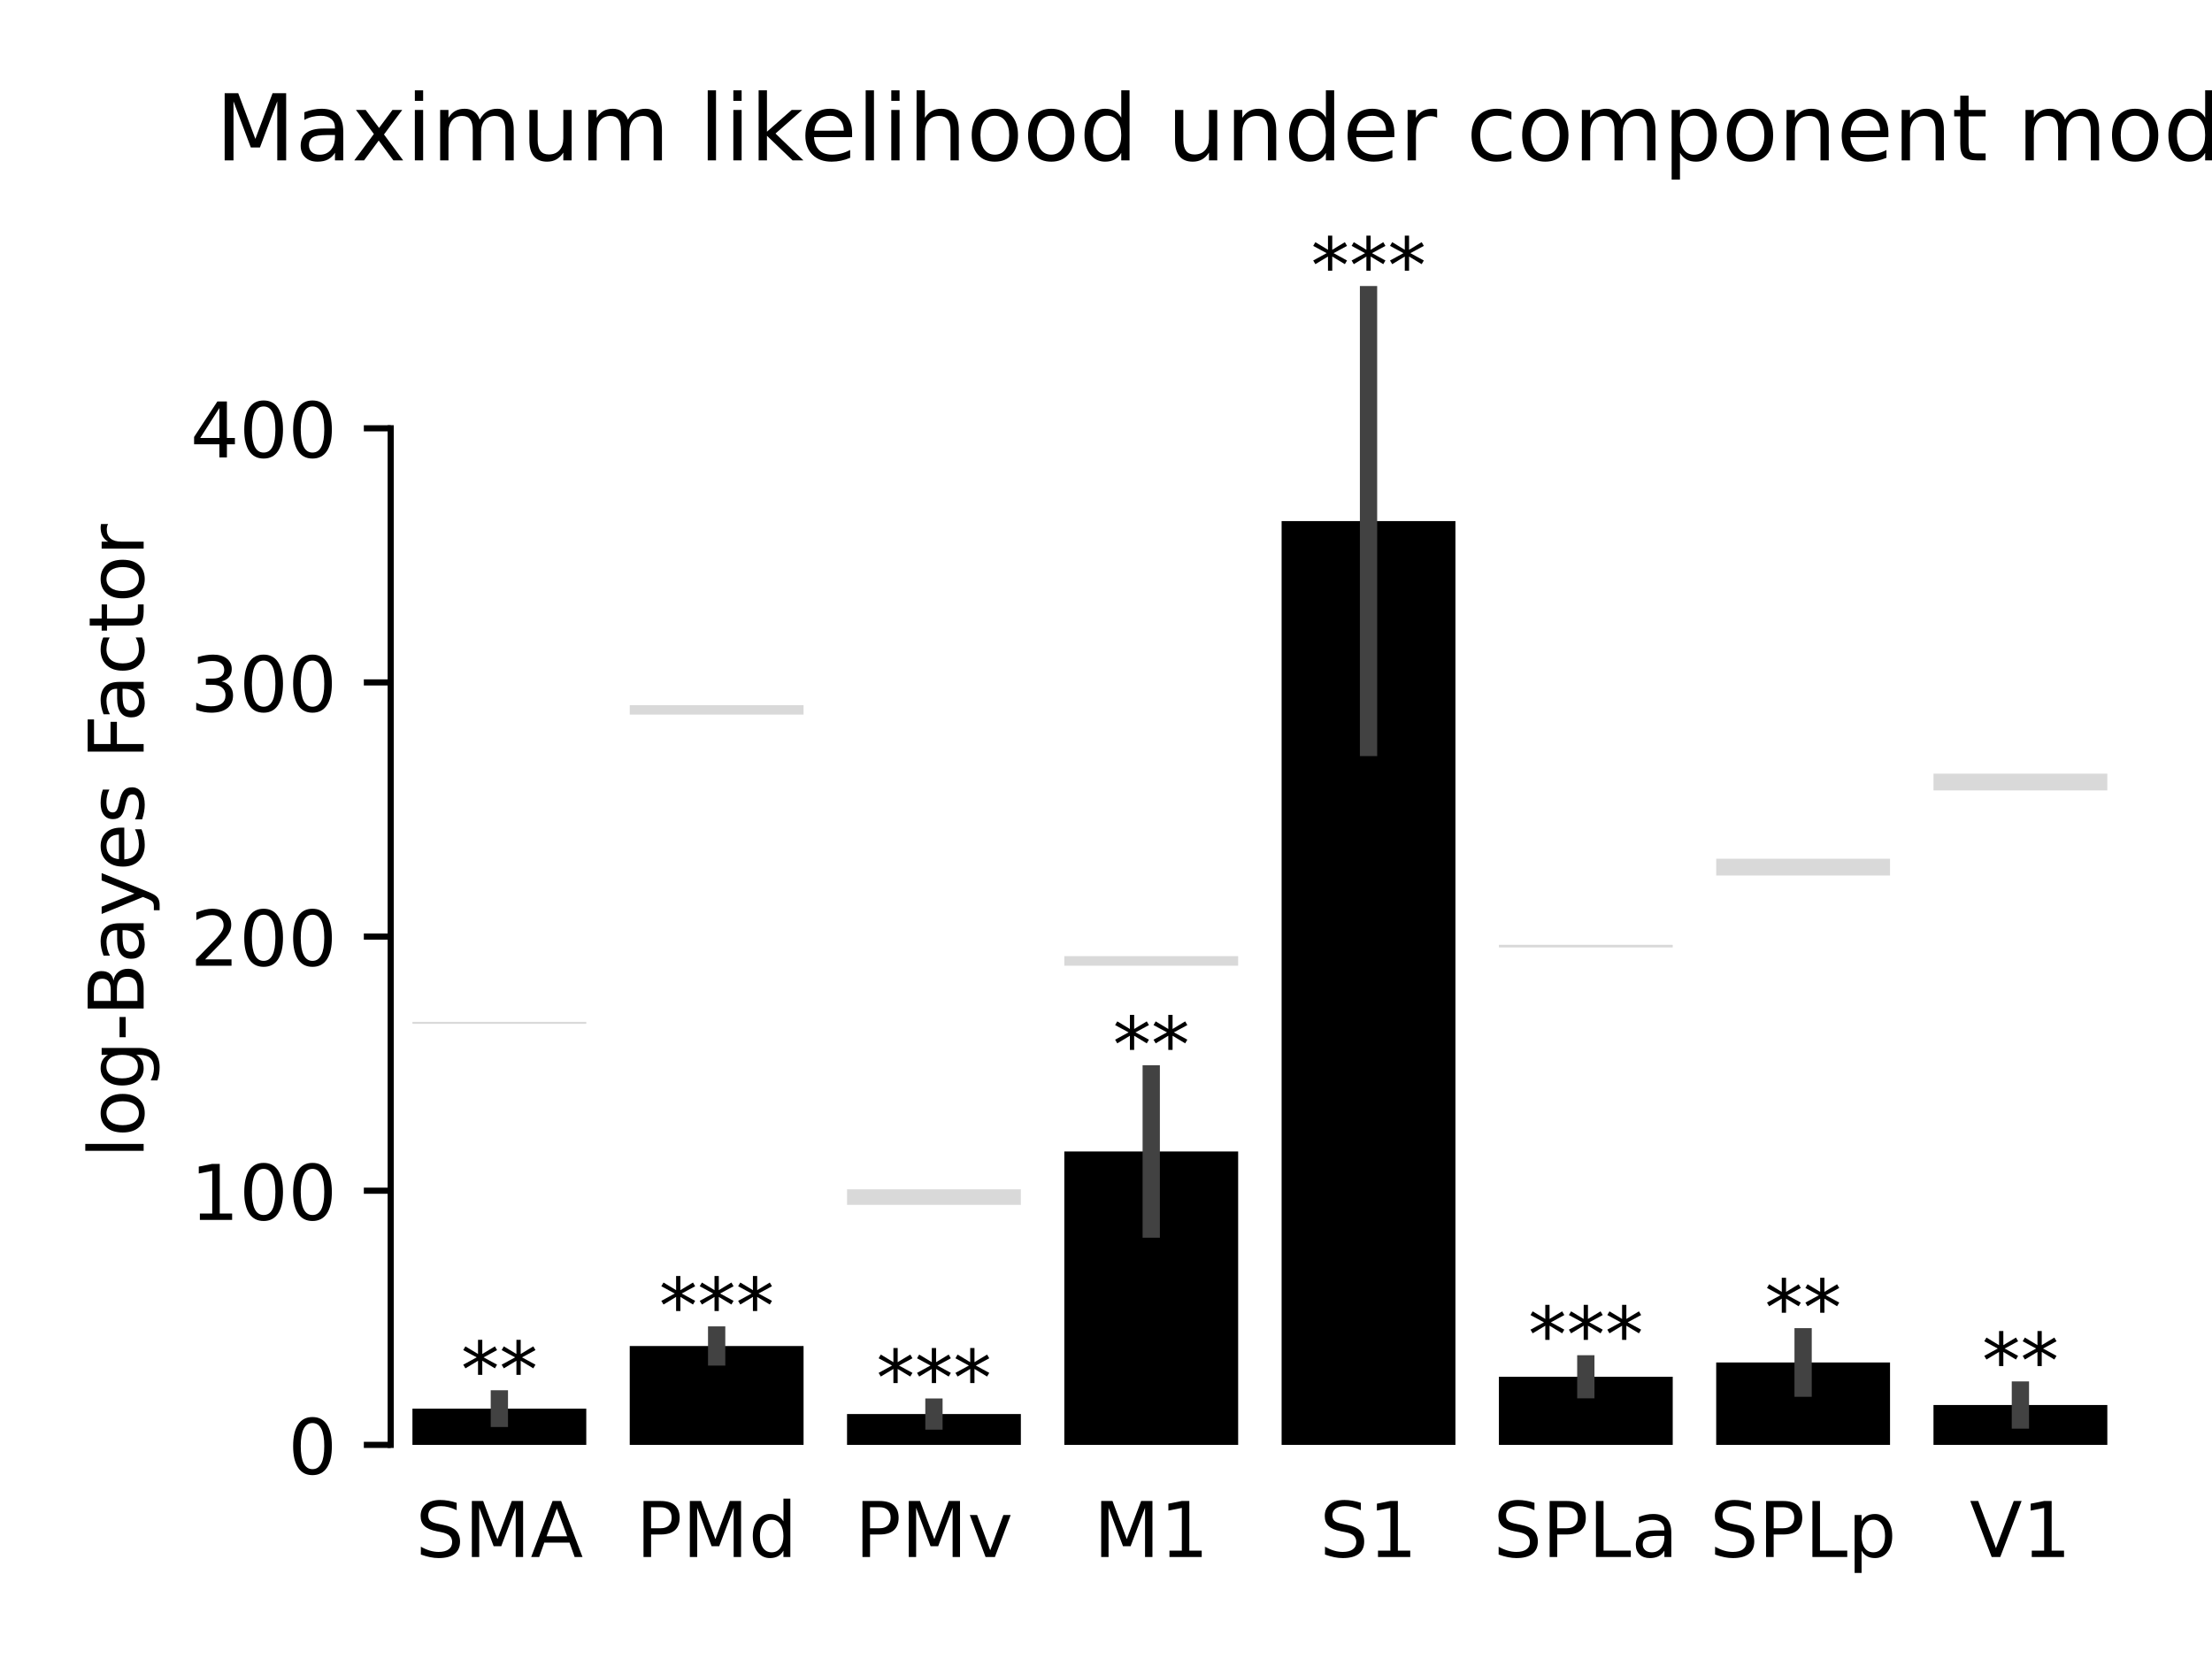
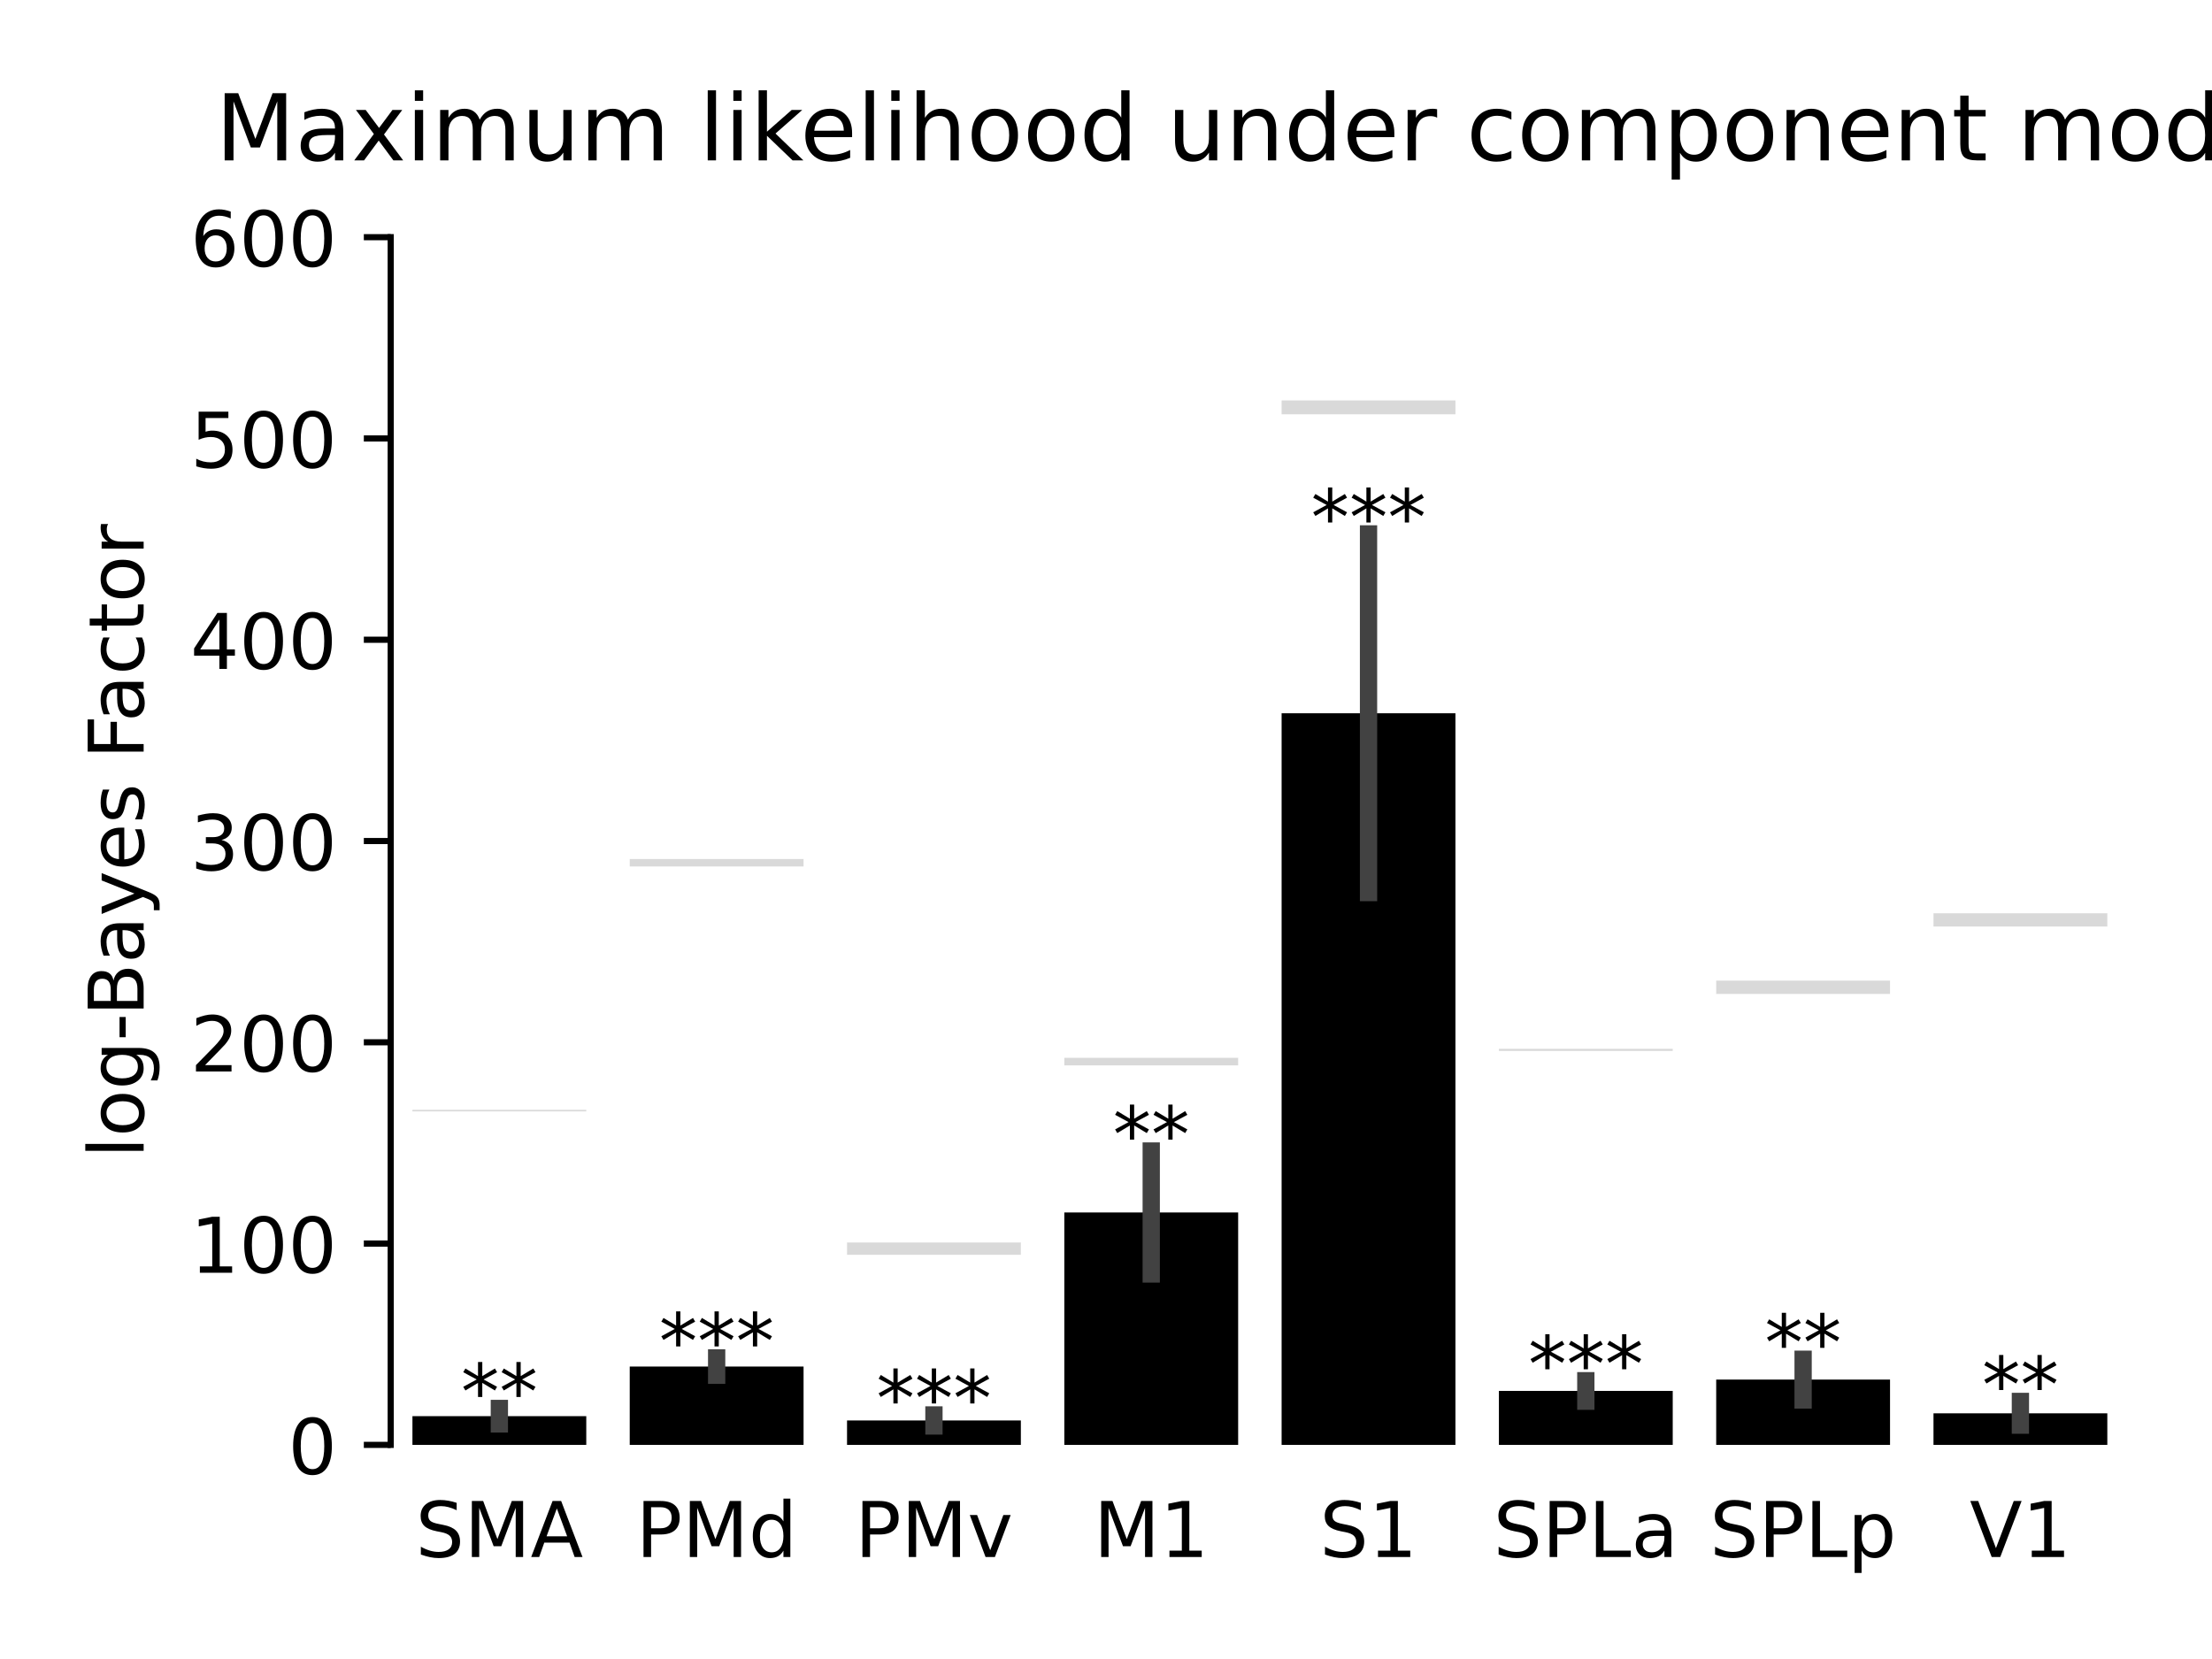
<svg xmlns="http://www.w3.org/2000/svg" xmlns:xlink="http://www.w3.org/1999/xlink" width="288pt" height="216pt" viewBox="0 0 288 216" version="1.1">
  <defs>
    <style type="text/css">*{stroke-linejoin: round; stroke-linecap: butt}</style>
  </defs>
  <g id="figure_1">
    <g id="patch_1">
      <path d="M 0 216  L 288 216  L 288 0  L 0 0  z " style="fill: #ffffff" />
    </g>
    <g id="axes_1">
      <g id="patch_2">
        <path d="M 50.87 188.12  L 277.2 188.12  L 277.2 30.88  L 50.87 30.88  z " style="fill: #ffffff" />
      </g>
      <g id="patch_3">
-         <path d="M 53.699 188.12  L 76.332 188.12  L 76.332 183.403  L 53.699 183.403  z " clip-path="url(#p4efe9b41c0)" />
+         <path d="M 53.699 188.12  L 76.332 188.12  L 76.332 184.384  L 53.699 184.384  z " clip-path="url(#p58828eabf9)" />
      </g>
      <g id="patch_4">
-         <path d="M 81.99 188.12  L 104.623 188.12  L 104.623 175.248  L 81.99 175.248  z " clip-path="url(#p4efe9b41c0)" />
+         <path d="M 81.99 188.12  L 104.623 188.12  L 104.623 177.925  L 81.99 177.925  z " clip-path="url(#p58828eabf9)" />
      </g>
      <g id="patch_5">
-         <path d="M 110.282 188.12  L 132.915 188.12  L 132.915 184.105  L 110.282 184.105  z " clip-path="url(#p4efe9b41c0)" />
+         <path d="M 110.282 188.12  L 132.915 188.12  L 132.915 184.94  L 110.282 184.94  z " clip-path="url(#p58828eabf9)" />
      </g>
      <g id="patch_6">
-         <path d="M 138.573 188.12  L 161.206 188.12  L 161.206 149.921  L 138.573 149.921  z " clip-path="url(#p4efe9b41c0)" />
+         <path d="M 138.573 188.12  L 161.206 188.12  L 161.206 157.866  L 138.573 157.866  z " clip-path="url(#p58828eabf9)" />
      </g>
      <g id="patch_7">
-         <path d="M 166.864 188.12  L 189.497 188.12  L 189.497 67.844  L 166.864 67.844  z " clip-path="url(#p4efe9b41c0)" />
+         <path d="M 166.864 188.12  L 189.497 188.12  L 189.497 92.863  L 166.864 92.863  z " clip-path="url(#p58828eabf9)" />
      </g>
      <g id="patch_8">
-         <path d="M 195.155 188.12  L 217.788 188.12  L 217.788 179.254  L 195.155 179.254  z " clip-path="url(#p4efe9b41c0)" />
+         <path d="M 195.155 188.12  L 217.788 188.12  L 217.788 181.098  L 195.155 181.098  z " clip-path="url(#p58828eabf9)" />
      </g>
      <g id="patch_9">
-         <path d="M 223.447 188.12  L 246.08 188.12  L 246.08 177.392  L 223.447 177.392  z " clip-path="url(#p4efe9b41c0)" />
+         <path d="M 223.447 188.12  L 246.08 188.12  L 246.08 179.623  L 223.447 179.623  z " clip-path="url(#p58828eabf9)" />
      </g>
      <g id="patch_10">
-         <path d="M 251.738 188.12  L 274.371 188.12  L 274.371 182.933  L 251.738 182.933  z " clip-path="url(#p4efe9b41c0)" />
+         <path d="M 251.738 188.12  L 274.371 188.12  L 274.371 184.012  L 251.738 184.012  z " clip-path="url(#p58828eabf9)" />
      </g>
      <g id="matplotlib.axis_1">
        <g id="xtick_1">
          <g id="text_1">
            <g transform="translate(54.10703 202.7184) scale(0.1 -0.1)">
              <defs>
                <path id="DejaVuSans-53" d="M 3425 4513  L 3425 3897  Q 3066 4069 2747 4153  Q 2428 4238 2131 4238  Q 1616 4238 1336 4038  Q 1056 3838 1056 3469  Q 1056 3159 1242 3001  Q 1428 2844 1947 2747  L 2328 2669  Q 3034 2534 3370 2195  Q 3706 1856 3706 1288  Q 3706 609 3251 259  Q 2797 -91 1919 -91  Q 1588 -91 1214 -16  Q 841 59 441 206  L 441 856  Q 825 641 1194 531  Q 1563 422 1919 422  Q 2459 422 2753 634  Q 3047 847 3047 1241  Q 3047 1584 2836 1778  Q 2625 1972 2144 2069  L 1759 2144  Q 1053 2284 737 2584  Q 422 2884 422 3419  Q 422 4038 858 4394  Q 1294 4750 2059 4750  Q 2388 4750 2728 4690  Q 3069 4631 3425 4513  z " transform="scale(0.015625)" />
                <path id="DejaVuSans-4d" d="M 628 4666  L 1569 4666  L 2759 1491  L 3956 4666  L 4897 4666  L 4897 0  L 4281 0  L 4281 4097  L 3078 897  L 2444 897  L 1241 4097  L 1241 0  L 628 0  L 628 4666  z " transform="scale(0.015625)" />
                <path id="DejaVuSans-41" d="M 2188 4044  L 1331 1722  L 3047 1722  L 2188 4044  z M 1831 4666  L 2547 4666  L 4325 0  L 3669 0  L 3244 1197  L 1141 1197  L 716 0  L 50 0  L 1831 4666  z " transform="scale(0.015625)" />
              </defs>
              <use xlink:href="#DejaVuSans-53" />
              <use xlink:href="#DejaVuSans-4d" transform="translate(63.47656 0)" />
              <use xlink:href="#DejaVuSans-41" transform="translate(149.7559 0)" />
            </g>
          </g>
        </g>
        <g id="xtick_2">
          <g id="text_2">
            <g transform="translate(82.80375 202.7184) scale(0.1 -0.1)">
              <defs>
                <path id="DejaVuSans-50" d="M 1259 4147  L 1259 2394  L 2053 2394  Q 2494 2394 2734 2622  Q 2975 2850 2975 3272  Q 2975 3691 2734 3919  Q 2494 4147 2053 4147  L 1259 4147  z M 628 4666  L 2053 4666  Q 2838 4666 3239 4311  Q 3641 3956 3641 3272  Q 3641 2581 3239 2228  Q 2838 1875 2053 1875  L 1259 1875  L 1259 0  L 628 0  L 628 4666  z " transform="scale(0.015625)" />
                <path id="DejaVuSans-64" d="M 2906 2969  L 2906 4863  L 3481 4863  L 3481 0  L 2906 0  L 2906 525  Q 2725 213 2448 61  Q 2172 -91 1784 -91  Q 1150 -91 751 415  Q 353 922 353 1747  Q 353 2572 751 3078  Q 1150 3584 1784 3584  Q 2172 3584 2448 3432  Q 2725 3281 2906 2969  z M 947 1747  Q 947 1113 1208 752  Q 1469 391 1925 391  Q 2381 391 2643 752  Q 2906 1113 2906 1747  Q 2906 2381 2643 2742  Q 2381 3103 1925 3103  Q 1469 3103 1208 2742  Q 947 2381 947 1747  z " transform="scale(0.015625)" />
              </defs>
              <use xlink:href="#DejaVuSans-50" />
              <use xlink:href="#DejaVuSans-4d" transform="translate(60.30273 0)" />
              <use xlink:href="#DejaVuSans-64" transform="translate(146.582 0)" />
            </g>
          </g>
        </g>
        <g id="xtick_3">
          <g id="text_3">
            <g transform="translate(111.3098 202.7184) scale(0.1 -0.1)">
              <defs>
                <path id="DejaVuSans-76" d="M 191 3500  L 800 3500  L 1894 563  L 2988 3500  L 3597 3500  L 2284 0  L 1503 0  L 191 3500  z " transform="scale(0.015625)" />
              </defs>
              <use xlink:href="#DejaVuSans-50" />
              <use xlink:href="#DejaVuSans-4d" transform="translate(60.30273 0)" />
              <use xlink:href="#DejaVuSans-76" transform="translate(146.582 0)" />
            </g>
          </g>
        </g>
        <g id="xtick_4">
          <g id="text_4">
            <g transform="translate(142.3941 202.7184) scale(0.1 -0.1)">
              <defs>
                <path id="DejaVuSans-31" d="M 794 531  L 1825 531  L 1825 4091  L 703 3866  L 703 4441  L 1819 4666  L 2450 4666  L 2450 531  L 3481 531  L 3481 0  L 794 0  L 794 531  z " transform="scale(0.015625)" />
              </defs>
              <use xlink:href="#DejaVuSans-4d" />
              <use xlink:href="#DejaVuSans-31" transform="translate(86.2793 0)" />
            </g>
          </g>
        </g>
        <g id="xtick_5">
          <g id="text_5">
            <g transform="translate(171.8252 202.7184) scale(0.1 -0.1)">
              <use xlink:href="#DejaVuSans-53" />
              <use xlink:href="#DejaVuSans-31" transform="translate(63.47656 0)" />
            </g>
          </g>
        </g>
        <g id="xtick_6">
          <g id="text_6">
            <g transform="translate(194.4328 202.7184) scale(0.1 -0.1)">
              <defs>
                <path id="DejaVuSans-4c" d="M 628 4666  L 1259 4666  L 1259 531  L 3531 531  L 3531 0  L 628 0  L 628 4666  z " transform="scale(0.015625)" />
                <path id="DejaVuSans-61" d="M 2194 1759  Q 1497 1759 1228 1600  Q 959 1441 959 1056  Q 959 750 1161 570  Q 1363 391 1709 391  Q 2188 391 2477 730  Q 2766 1069 2766 1631  L 2766 1759  L 2194 1759  z M 3341 1997  L 3341 0  L 2766 0  L 2766 531  Q 2569 213 2275 61  Q 1981 -91 1556 -91  Q 1019 -91 701 211  Q 384 513 384 1019  Q 384 1609 779 1909  Q 1175 2209 1959 2209  L 2766 2209  L 2766 2266  Q 2766 2663 2505 2880  Q 2244 3097 1772 3097  Q 1472 3097 1187 3025  Q 903 2953 641 2809  L 641 3341  Q 956 3463 1253 3523  Q 1550 3584 1831 3584  Q 2591 3584 2966 3190  Q 3341 2797 3341 1997  z " transform="scale(0.015625)" />
              </defs>
              <use xlink:href="#DejaVuSans-53" />
              <use xlink:href="#DejaVuSans-50" transform="translate(63.47656 0)" />
              <use xlink:href="#DejaVuSans-4c" transform="translate(123.7793 0)" />
              <use xlink:href="#DejaVuSans-61" transform="translate(179.4922 0)" />
            </g>
          </g>
        </g>
        <g id="xtick_7">
          <g id="text_7">
            <g transform="translate(222.6139 202.7184) scale(0.1 -0.1)">
              <defs>
                <path id="DejaVuSans-70" d="M 1159 525  L 1159 -1331  L 581 -1331  L 581 3500  L 1159 3500  L 1159 2969  Q 1341 3281 1617 3432  Q 1894 3584 2278 3584  Q 2916 3584 3314 3078  Q 3713 2572 3713 1747  Q 3713 922 3314 415  Q 2916 -91 2278 -91  Q 1894 -91 1617 61  Q 1341 213 1159 525  z M 3116 1747  Q 3116 2381 2855 2742  Q 2594 3103 2138 3103  Q 1681 3103 1420 2742  Q 1159 2381 1159 1747  Q 1159 1113 1420 752  Q 1681 391 2138 391  Q 2594 391 2855 752  Q 3116 1113 3116 1747  z " transform="scale(0.015625)" />
              </defs>
              <use xlink:href="#DejaVuSans-53" />
              <use xlink:href="#DejaVuSans-50" transform="translate(63.47656 0)" />
              <use xlink:href="#DejaVuSans-4c" transform="translate(123.7793 0)" />
              <use xlink:href="#DejaVuSans-70" transform="translate(179.4922 0)" />
            </g>
          </g>
        </g>
        <g id="xtick_8">
          <g id="text_8">
            <g transform="translate(256.4528 202.7184) scale(0.1 -0.1)">
              <defs>
                <path id="DejaVuSans-56" d="M 1831 0  L 50 4666  L 709 4666  L 2188 738  L 3669 4666  L 4325 4666  L 2547 0  L 1831 0  z " transform="scale(0.015625)" />
              </defs>
              <use xlink:href="#DejaVuSans-56" />
              <use xlink:href="#DejaVuSans-31" transform="translate(68.4082 0)" />
            </g>
          </g>
        </g>
      </g>
      <g id="matplotlib.axis_2">
        <g id="ytick_1">
          <g id="line2d_1">
            <defs>
-               <path id="m8f9a74ee54" d="M 0 0  L -3.5 0  " style="stroke: #000000; stroke-width: 0.8" />
+               <path id="m2078f92b7c" d="M 0 0  L -3.5 0  " style="stroke: #000000; stroke-width: 0.8" />
            </defs>
            <g>
-               <use xlink:href="#m8f9a74ee54" x="50.87" y="188.12" style="stroke: #000000; stroke-width: 0.8" />
+               <use xlink:href="#m2078f92b7c" x="50.87" y="188.12" style="stroke: #000000; stroke-width: 0.8" />
            </g>
          </g>
          <g id="text_9">
            <g transform="translate(37.5075 191.9192) scale(0.1 -0.1)">
              <defs>
                <path id="DejaVuSans-30" d="M 2034 4250  Q 1547 4250 1301 3770  Q 1056 3291 1056 2328  Q 1056 1369 1301 889  Q 1547 409 2034 409  Q 2525 409 2770 889  Q 3016 1369 3016 2328  Q 3016 3291 2770 3770  Q 2525 4250 2034 4250  z M 2034 4750  Q 2819 4750 3233 4129  Q 3647 3509 3647 2328  Q 3647 1150 3233 529  Q 2819 -91 2034 -91  Q 1250 -91 836 529  Q 422 1150 422 2328  Q 422 3509 836 4129  Q 1250 4750 2034 4750  z " transform="scale(0.015625)" />
              </defs>
              <use xlink:href="#DejaVuSans-30" />
            </g>
          </g>
        </g>
        <g id="ytick_2">
          <g id="line2d_2">
            <g>
-               <use xlink:href="#m8f9a74ee54" x="50.87" y="155.03" style="stroke: #000000; stroke-width: 0.8" />
+               <use xlink:href="#m2078f92b7c" x="50.87" y="161.913" style="stroke: #000000; stroke-width: 0.8" />
            </g>
          </g>
          <g id="text_10">
-             <g transform="translate(24.7825 158.8296) scale(0.1 -0.1)">
+             <g transform="translate(24.7825 165.7126) scale(0.1 -0.1)">
              <use xlink:href="#DejaVuSans-31" />
              <use xlink:href="#DejaVuSans-30" transform="translate(63.62305 0)" />
              <use xlink:href="#DejaVuSans-30" transform="translate(127.2461 0)" />
            </g>
          </g>
        </g>
        <g id="ytick_3">
          <g id="line2d_3">
            <g>
-               <use xlink:href="#m8f9a74ee54" x="50.87" y="121.941" style="stroke: #000000; stroke-width: 0.8" />
+               <use xlink:href="#m2078f92b7c" x="50.87" y="135.707" style="stroke: #000000; stroke-width: 0.8" />
            </g>
          </g>
          <g id="text_11">
-             <g transform="translate(24.7825 125.7401) scale(0.1 -0.1)">
+             <g transform="translate(24.7825 139.5059) scale(0.1 -0.1)">
              <defs>
                <path id="DejaVuSans-32" d="M 1228 531  L 3431 531  L 3431 0  L 469 0  L 469 531  Q 828 903 1448 1529  Q 2069 2156 2228 2338  Q 2531 2678 2651 2914  Q 2772 3150 2772 3378  Q 2772 3750 2511 3984  Q 2250 4219 1831 4219  Q 1534 4219 1204 4116  Q 875 4013 500 3803  L 500 4441  Q 881 4594 1212 4672  Q 1544 4750 1819 4750  Q 2544 4750 2975 4387  Q 3406 4025 3406 3419  Q 3406 3131 3298 2873  Q 3191 2616 2906 2266  Q 2828 2175 2409 1742  Q 1991 1309 1228 531  z " transform="scale(0.015625)" />
              </defs>
              <use xlink:href="#DejaVuSans-32" />
              <use xlink:href="#DejaVuSans-30" transform="translate(63.62305 0)" />
              <use xlink:href="#DejaVuSans-30" transform="translate(127.2461 0)" />
            </g>
          </g>
        </g>
        <g id="ytick_4">
          <g id="line2d_4">
            <g>
-               <use xlink:href="#m8f9a74ee54" x="50.87" y="88.851" style="stroke: #000000; stroke-width: 0.8" />
+               <use xlink:href="#m2078f92b7c" x="50.87" y="109.5" style="stroke: #000000; stroke-width: 0.8" />
            </g>
          </g>
          <g id="text_12">
-             <g transform="translate(24.7825 92.6505) scale(0.1 -0.1)">
+             <g transform="translate(24.7825 113.2992) scale(0.1 -0.1)">
              <defs>
                <path id="DejaVuSans-33" d="M 2597 2516  Q 3050 2419 3304 2112  Q 3559 1806 3559 1356  Q 3559 666 3084 287  Q 2609 -91 1734 -91  Q 1441 -91 1130 -33  Q 819 25 488 141  L 488 750  Q 750 597 1062 519  Q 1375 441 1716 441  Q 2309 441 2620 675  Q 2931 909 2931 1356  Q 2931 1769 2642 2001  Q 2353 2234 1838 2234  L 1294 2234  L 1294 2753  L 1863 2753  Q 2328 2753 2575 2939  Q 2822 3125 2822 3475  Q 2822 3834 2567 4026  Q 2313 4219 1838 4219  Q 1578 4219 1281 4162  Q 984 4106 628 3988  L 628 4550  Q 988 4650 1302 4700  Q 1616 4750 1894 4750  Q 2613 4750 3031 4423  Q 3450 4097 3450 3541  Q 3450 3153 3228 2886  Q 3006 2619 2597 2516  z " transform="scale(0.015625)" />
              </defs>
              <use xlink:href="#DejaVuSans-33" />
              <use xlink:href="#DejaVuSans-30" transform="translate(63.62305 0)" />
              <use xlink:href="#DejaVuSans-30" transform="translate(127.2461 0)" />
            </g>
          </g>
        </g>
        <g id="ytick_5">
          <g id="line2d_5">
            <g>
-               <use xlink:href="#m8f9a74ee54" x="50.87" y="55.762" style="stroke: #000000; stroke-width: 0.8" />
+               <use xlink:href="#m2078f92b7c" x="50.87" y="83.293" style="stroke: #000000; stroke-width: 0.8" />
            </g>
          </g>
          <g id="text_13">
-             <g transform="translate(24.7825 59.56093) scale(0.1 -0.1)">
+             <g transform="translate(24.7825 87.09255) scale(0.1 -0.1)">
              <defs>
                <path id="DejaVuSans-34" d="M 2419 4116  L 825 1625  L 2419 1625  L 2419 4116  z M 2253 4666  L 3047 4666  L 3047 1625  L 3713 1625  L 3713 1100  L 3047 1100  L 3047 0  L 2419 0  L 2419 1100  L 313 1100  L 313 1709  L 2253 4666  z " transform="scale(0.015625)" />
              </defs>
              <use xlink:href="#DejaVuSans-34" />
              <use xlink:href="#DejaVuSans-30" transform="translate(63.62305 0)" />
              <use xlink:href="#DejaVuSans-30" transform="translate(127.2461 0)" />
            </g>
          </g>
        </g>
-         <g id="text_14">
+         <g id="ytick_6">
+           <g id="line2d_6">
+             <g>
+               <use xlink:href="#m2078f92b7c" x="50.87" y="57.087" style="stroke: #000000; stroke-width: 0.8" />
+             </g>
+           </g>
+           <g id="text_14">
+             <g transform="translate(24.7825 60.88589) scale(0.1 -0.1)">
+               <defs>
+                 <path id="DejaVuSans-35" d="M 691 4666  L 3169 4666  L 3169 4134  L 1269 4134  L 1269 2991  Q 1406 3038 1543 3061  Q 1681 3084 1819 3084  Q 2600 3084 3056 2656  Q 3513 2228 3513 1497  Q 3513 744 3044 326  Q 2575 -91 1722 -91  Q 1428 -91 1123 -41  Q 819 9 494 109  L 494 744  Q 775 591 1075 516  Q 1375 441 1709 441  Q 2250 441 2565 725  Q 2881 1009 2881 1497  Q 2881 1984 2565 2268  Q 2250 2553 1709 2553  Q 1456 2553 1204 2497  Q 953 2441 691 2322  L 691 4666  z " transform="scale(0.015625)" />
+               </defs>
+               <use xlink:href="#DejaVuSans-35" />
+               <use xlink:href="#DejaVuSans-30" transform="translate(63.62305 0)" />
+               <use xlink:href="#DejaVuSans-30" transform="translate(127.2461 0)" />
+             </g>
+           </g>
+         </g>
+         <g id="ytick_7">
+           <g id="line2d_7">
+             <g>
+               <use xlink:href="#m2078f92b7c" x="50.87" y="30.88" style="stroke: #000000; stroke-width: 0.8" />
+             </g>
+           </g>
+           <g id="text_15">
+             <g transform="translate(24.7825 34.67922) scale(0.1 -0.1)">
+               <defs>
+                 <path id="DejaVuSans-36" d="M 2113 2584  Q 1688 2584 1439 2293  Q 1191 2003 1191 1497  Q 1191 994 1439 701  Q 1688 409 2113 409  Q 2538 409 2786 701  Q 3034 994 3034 1497  Q 3034 2003 2786 2293  Q 2538 2584 2113 2584  z M 3366 4563  L 3366 3988  Q 3128 4100 2886 4159  Q 2644 4219 2406 4219  Q 1781 4219 1451 3797  Q 1122 3375 1075 2522  Q 1259 2794 1537 2939  Q 1816 3084 2150 3084  Q 2853 3084 3261 2657  Q 3669 2231 3669 1497  Q 3669 778 3244 343  Q 2819 -91 2113 -91  Q 1303 -91 875 529  Q 447 1150 447 2328  Q 447 3434 972 4092  Q 1497 4750 2381 4750  Q 2619 4750 2861 4703  Q 3103 4656 3366 4563  z " transform="scale(0.015625)" />
+               </defs>
+               <use xlink:href="#DejaVuSans-36" />
+               <use xlink:href="#DejaVuSans-30" transform="translate(63.62305 0)" />
+               <use xlink:href="#DejaVuSans-30" transform="translate(127.2461 0)" />
+             </g>
+           </g>
+         </g>
+         <g id="text_16">
          <g transform="translate(18.70281 150.7773) rotate(-90) scale(0.1 -0.1)">
            <defs>
              <path id="DejaVuSans-6c" d="M 603 4863  L 1178 4863  L 1178 0  L 603 0  L 603 4863  z " transform="scale(0.015625)" />
              <path id="DejaVuSans-6f" d="M 1959 3097  Q 1497 3097 1228 2736  Q 959 2375 959 1747  Q 959 1119 1226 758  Q 1494 397 1959 397  Q 2419 397 2687 759  Q 2956 1122 2956 1747  Q 2956 2369 2687 2733  Q 2419 3097 1959 3097  z M 1959 3584  Q 2709 3584 3137 3096  Q 3566 2609 3566 1747  Q 3566 888 3137 398  Q 2709 -91 1959 -91  Q 1206 -91 779 398  Q 353 888 353 1747  Q 353 2609 779 3096  Q 1206 3584 1959 3584  z " transform="scale(0.015625)" />
              <path id="DejaVuSans-67" d="M 2906 1791  Q 2906 2416 2648 2759  Q 2391 3103 1925 3103  Q 1463 3103 1205 2759  Q 947 2416 947 1791  Q 947 1169 1205 825  Q 1463 481 1925 481  Q 2391 481 2648 825  Q 2906 1169 2906 1791  z M 3481 434  Q 3481 -459 3084 -895  Q 2688 -1331 1869 -1331  Q 1566 -1331 1297 -1286  Q 1028 -1241 775 -1147  L 775 -588  Q 1028 -725 1275 -790  Q 1522 -856 1778 -856  Q 2344 -856 2625 -561  Q 2906 -266 2906 331  L 2906 616  Q 2728 306 2450 153  Q 2172 0 1784 0  Q 1141 0 747 490  Q 353 981 353 1791  Q 353 2603 747 3093  Q 1141 3584 1784 3584  Q 2172 3584 2450 3431  Q 2728 3278 2906 2969  L 2906 3500  L 3481 3500  L 3481 434  z " transform="scale(0.015625)" />
              <path id="DejaVuSans-2d" d="M 313 2009  L 1997 2009  L 1997 1497  L 313 1497  L 313 2009  z " transform="scale(0.015625)" />
              <path id="DejaVuSans-42" d="M 1259 2228  L 1259 519  L 2272 519  Q 2781 519 3026 730  Q 3272 941 3272 1375  Q 3272 1813 3026 2020  Q 2781 2228 2272 2228  L 1259 2228  z M 1259 4147  L 1259 2741  L 2194 2741  Q 2656 2741 2882 2914  Q 3109 3088 3109 3444  Q 3109 3797 2882 3972  Q 2656 4147 2194 4147  L 1259 4147  z M 628 4666  L 2241 4666  Q 2963 4666 3353 4366  Q 3744 4066 3744 3513  Q 3744 3084 3544 2831  Q 3344 2578 2956 2516  Q 3422 2416 3680 2098  Q 3938 1781 3938 1306  Q 3938 681 3513 340  Q 3088 0 2303 0  L 628 0  L 628 4666  z " transform="scale(0.015625)" />
              <path id="DejaVuSans-79" d="M 2059 -325  Q 1816 -950 1584 -1140  Q 1353 -1331 966 -1331  L 506 -1331  L 506 -850  L 844 -850  Q 1081 -850 1212 -737  Q 1344 -625 1503 -206  L 1606 56  L 191 3500  L 800 3500  L 1894 763  L 2988 3500  L 3597 3500  L 2059 -325  z " transform="scale(0.015625)" />
              <path id="DejaVuSans-65" d="M 3597 1894  L 3597 1613  L 953 1613  Q 991 1019 1311 708  Q 1631 397 2203 397  Q 2534 397 2845 478  Q 3156 559 3463 722  L 3463 178  Q 3153 47 2828 -22  Q 2503 -91 2169 -91  Q 1331 -91 842 396  Q 353 884 353 1716  Q 353 2575 817 3079  Q 1281 3584 2069 3584  Q 2775 3584 3186 3129  Q 3597 2675 3597 1894  z M 3022 2063  Q 3016 2534 2758 2815  Q 2500 3097 2075 3097  Q 1594 3097 1305 2825  Q 1016 2553 972 2059  L 3022 2063  z " transform="scale(0.015625)" />
              <path id="DejaVuSans-73" d="M 2834 3397  L 2834 2853  Q 2591 2978 2328 3040  Q 2066 3103 1784 3103  Q 1356 3103 1142 2972  Q 928 2841 928 2578  Q 928 2378 1081 2264  Q 1234 2150 1697 2047  L 1894 2003  Q 2506 1872 2764 1633  Q 3022 1394 3022 966  Q 3022 478 2636 193  Q 2250 -91 1575 -91  Q 1294 -91 989 -36  Q 684 19 347 128  L 347 722  Q 666 556 975 473  Q 1284 391 1588 391  Q 1994 391 2212 530  Q 2431 669 2431 922  Q 2431 1156 2273 1281  Q 2116 1406 1581 1522  L 1381 1569  Q 847 1681 609 1914  Q 372 2147 372 2553  Q 372 3047 722 3315  Q 1072 3584 1716 3584  Q 2034 3584 2315 3537  Q 2597 3491 2834 3397  z " transform="scale(0.015625)" />
              <path id="DejaVuSans-20" transform="scale(0.015625)" />
              <path id="DejaVuSans-46" d="M 628 4666  L 3309 4666  L 3309 4134  L 1259 4134  L 1259 2759  L 3109 2759  L 3109 2228  L 1259 2228  L 1259 0  L 628 0  L 628 4666  z " transform="scale(0.015625)" />
              <path id="DejaVuSans-63" d="M 3122 3366  L 3122 2828  Q 2878 2963 2633 3030  Q 2388 3097 2138 3097  Q 1578 3097 1268 2742  Q 959 2388 959 1747  Q 959 1106 1268 751  Q 1578 397 2138 397  Q 2388 397 2633 464  Q 2878 531 3122 666  L 3122 134  Q 2881 22 2623 -34  Q 2366 -91 2075 -91  Q 1284 -91 818 406  Q 353 903 353 1747  Q 353 2603 823 3093  Q 1294 3584 2113 3584  Q 2378 3584 2631 3529  Q 2884 3475 3122 3366  z " transform="scale(0.015625)" />
              <path id="DejaVuSans-74" d="M 1172 4494  L 1172 3500  L 2356 3500  L 2356 3053  L 1172 3053  L 1172 1153  Q 1172 725 1289 603  Q 1406 481 1766 481  L 2356 481  L 2356 0  L 1766 0  Q 1100 0 847 248  Q 594 497 594 1153  L 594 3053  L 172 3053  L 172 3500  L 594 3500  L 594 4494  L 1172 4494  z " transform="scale(0.015625)" />
              <path id="DejaVuSans-72" d="M 2631 2963  Q 2534 3019 2420 3045  Q 2306 3072 2169 3072  Q 1681 3072 1420 2755  Q 1159 2438 1159 1844  L 1159 0  L 581 0  L 581 3500  L 1159 3500  L 1159 2956  Q 1341 3275 1631 3429  Q 1922 3584 2338 3584  Q 2397 3584 2469 3576  Q 2541 3569 2628 3553  L 2631 2963  z " transform="scale(0.015625)" />
            </defs>
            <use xlink:href="#DejaVuSans-6c" />
            <use xlink:href="#DejaVuSans-6f" transform="translate(27.7832 0)" />
            <use xlink:href="#DejaVuSans-67" transform="translate(88.96484 0)" />
            <use xlink:href="#DejaVuSans-2d" transform="translate(152.4414 0)" />
            <use xlink:href="#DejaVuSans-42" transform="translate(184.9004 0)" />
            <use xlink:href="#DejaVuSans-61" transform="translate(253.5039 0)" />
            <use xlink:href="#DejaVuSans-79" transform="translate(314.7832 0)" />
            <use xlink:href="#DejaVuSans-65" transform="translate(373.9629 0)" />
            <use xlink:href="#DejaVuSans-73" transform="translate(435.4863 0)" />
            <use xlink:href="#DejaVuSans-20" transform="translate(487.5859 0)" />
            <use xlink:href="#DejaVuSans-46" transform="translate(519.373 0)" />
            <use xlink:href="#DejaVuSans-61" transform="translate(567.7676 0)" />
            <use xlink:href="#DejaVuSans-63" transform="translate(629.0469 0)" />
            <use xlink:href="#DejaVuSans-74" transform="translate(684.0273 0)" />
            <use xlink:href="#DejaVuSans-6f" transform="translate(723.2363 0)" />
            <use xlink:href="#DejaVuSans-72" transform="translate(784.418 0)" />
          </g>
        </g>
      </g>
-       <g id="line2d_6">
-         <path d="M 65.016 184.673  L 65.016 182.132  " clip-path="url(#p4efe9b41c0)" style="fill: none; stroke: #424242; stroke-width: 2.25; stroke-linecap: square" />
-       </g>
-       <g id="line2d_7">
-         <path d="M 93.307 176.675  L 93.307 173.821  " clip-path="url(#p4efe9b41c0)" style="fill: none; stroke: #424242; stroke-width: 2.25; stroke-linecap: square" />
-       </g>
      <g id="line2d_8">
-         <path d="M 121.598 185.012  L 121.598 183.199  " clip-path="url(#p4efe9b41c0)" style="fill: none; stroke: #424242; stroke-width: 2.25; stroke-linecap: square" />
+         <path d="M 65.016 185.39  L 65.016 183.378  " clip-path="url(#p58828eabf9)" style="fill: none; stroke: #424242; stroke-width: 2.25; stroke-linecap: square" />
      </g>
      <g id="line2d_9">
-         <path d="M 149.889 160.024  L 149.889 139.818  " clip-path="url(#p4efe9b41c0)" style="fill: none; stroke: #424242; stroke-width: 2.25; stroke-linecap: square" />
+         <path d="M 93.307 179.055  L 93.307 176.795  " clip-path="url(#p58828eabf9)" style="fill: none; stroke: #424242; stroke-width: 2.25; stroke-linecap: square" />
      </g>
      <g id="line2d_10">
-         <path d="M 178.181 97.321  L 178.181 38.368  " clip-path="url(#p4efe9b41c0)" style="fill: none; stroke: #424242; stroke-width: 2.25; stroke-linecap: square" />
+         <path d="M 121.598 185.658  L 121.598 184.222  " clip-path="url(#p58828eabf9)" style="fill: none; stroke: #424242; stroke-width: 2.25; stroke-linecap: square" />
      </g>
      <g id="line2d_11">
-         <path d="M 206.472 180.937  L 206.472 177.572  " clip-path="url(#p4efe9b41c0)" style="fill: none; stroke: #424242; stroke-width: 2.25; stroke-linecap: square" />
+         <path d="M 149.889 165.868  L 149.889 149.865  " clip-path="url(#p58828eabf9)" style="fill: none; stroke: #424242; stroke-width: 2.25; stroke-linecap: square" />
      </g>
      <g id="line2d_12">
-         <path d="M 234.763 180.738  L 234.763 174.046  " clip-path="url(#p4efe9b41c0)" style="fill: none; stroke: #424242; stroke-width: 2.25; stroke-linecap: square" />
+         <path d="M 178.181 116.208  L 178.181 69.517  " clip-path="url(#p58828eabf9)" style="fill: none; stroke: #424242; stroke-width: 2.25; stroke-linecap: square" />
      </g>
      <g id="line2d_13">
-         <path d="M 263.054 184.882  L 263.054 180.984  " clip-path="url(#p4efe9b41c0)" style="fill: none; stroke: #424242; stroke-width: 2.25; stroke-linecap: square" />
+         <path d="M 206.472 182.431  L 206.472 179.766  " clip-path="url(#p58828eabf9)" style="fill: none; stroke: #424242; stroke-width: 2.25; stroke-linecap: square" />
+       </g>
+       <g id="line2d_14">
+         <path d="M 234.763 182.273  L 234.763 176.974  " clip-path="url(#p58828eabf9)" style="fill: none; stroke: #424242; stroke-width: 2.25; stroke-linecap: square" />
+       </g>
+       <g id="line2d_15">
+         <path d="M 263.054 185.556  L 263.054 182.468  " clip-path="url(#p58828eabf9)" style="fill: none; stroke: #424242; stroke-width: 2.25; stroke-linecap: square" />
      </g>
      <g id="patch_11">
-         <path d="M 50.87 188.12  L 50.87 55.762  " style="fill: none; stroke: #000000; stroke-width: 0.8; stroke-linejoin: miter; stroke-linecap: square" />
-       </g>
-       <g id="text_15">
-         <g transform="translate(60.01562 181.8688) scale(0.1 -0.1)">
+         <path d="M 50.87 188.12  L 50.87 30.88  " style="fill: none; stroke: #000000; stroke-width: 0.8; stroke-linejoin: miter; stroke-linecap: square" />
+       </g>
+       <g id="text_17">
+         <g transform="translate(60.01562 184.7496) scale(0.1 -0.1)">
          <defs>
            <path id="DejaVuSans-2a" d="M 3009 3897  L 1888 3291  L 3009 2681  L 2828 2375  L 1778 3009  L 1778 1831  L 1422 1831  L 1422 3009  L 372 2375  L 191 2681  L 1313 3291  L 191 3897  L 372 4206  L 1422 3572  L 1422 4750  L 1778 4750  L 1778 3572  L 2828 4206  L 3009 3897  z " transform="scale(0.015625)" />
          </defs>
          <use xlink:href="#DejaVuSans-2a" />
          <use xlink:href="#DejaVuSans-2a" transform="translate(50 0)" />
        </g>
      </g>
-       <g id="text_16">
-         <g transform="translate(85.80688 173.5575) scale(0.1 -0.1)">
+       <g id="text_18">
+         <g transform="translate(85.80688 178.1672) scale(0.1 -0.1)">
          <use xlink:href="#DejaVuSans-2a" />
          <use xlink:href="#DejaVuSans-2a" transform="translate(50 0)" />
          <use xlink:href="#DejaVuSans-2a" transform="translate(100 0)" />
        </g>
      </g>
-       <g id="text_17">
-         <g transform="translate(114.0981 182.935) scale(0.1 -0.1)">
+       <g id="text_19">
+         <g transform="translate(114.0981 185.5941) scale(0.1 -0.1)">
          <use xlink:href="#DejaVuSans-2a" />
          <use xlink:href="#DejaVuSans-2a" transform="translate(50 0)" />
          <use xlink:href="#DejaVuSans-2a" transform="translate(100 0)" />
        </g>
      </g>
-       <g id="text_18">
-         <g transform="translate(144.8894 139.5543) scale(0.1 -0.1)">
-           <use xlink:href="#DejaVuSans-2a" />
-           <use xlink:href="#DejaVuSans-2a" transform="translate(50 0)" />
-         </g>
-       </g>
-       <g id="text_19">
-         <g transform="translate(170.6806 38.10406) scale(0.1 -0.1)">
+       <g id="text_20">
+         <g transform="translate(144.8894 151.2369) scale(0.1 -0.1)">
+           <use xlink:href="#DejaVuSans-2a" />
+           <use xlink:href="#DejaVuSans-2a" transform="translate(50 0)" />
+         </g>
+       </g>
+       <g id="text_21">
+         <g transform="translate(170.6806 70.88916) scale(0.1 -0.1)">
          <use xlink:href="#DejaVuSans-2a" />
          <use xlink:href="#DejaVuSans-2a" transform="translate(50 0)" />
          <use xlink:href="#DejaVuSans-2a" transform="translate(100 0)" />
        </g>
      </g>
-       <g id="text_20">
-         <g transform="translate(198.9719 177.3082) scale(0.1 -0.1)">
+       <g id="text_22">
+         <g transform="translate(198.9719 181.1377) scale(0.1 -0.1)">
          <use xlink:href="#DejaVuSans-2a" />
          <use xlink:href="#DejaVuSans-2a" transform="translate(50 0)" />
          <use xlink:href="#DejaVuSans-2a" transform="translate(100 0)" />
        </g>
      </g>
-       <g id="text_21">
-         <g transform="translate(229.7631 173.7827) scale(0.1 -0.1)">
-           <use xlink:href="#DejaVuSans-2a" />
-           <use xlink:href="#DejaVuSans-2a" transform="translate(50 0)" />
-         </g>
-       </g>
-       <g id="text_22">
-         <g transform="translate(258.0544 180.7202) scale(0.1 -0.1)">
-           <use xlink:href="#DejaVuSans-2a" />
-           <use xlink:href="#DejaVuSans-2a" transform="translate(50 0)" />
-         </g>
-       </g>
      <g id="text_23">
+         <g transform="translate(229.7631 178.3455) scale(0.1 -0.1)">
+           <use xlink:href="#DejaVuSans-2a" />
+           <use xlink:href="#DejaVuSans-2a" transform="translate(50 0)" />
+         </g>
+       </g>
+       <g id="text_24">
+         <g transform="translate(258.0544 183.84) scale(0.1 -0.1)">
+           <use xlink:href="#DejaVuSans-2a" />
+           <use xlink:href="#DejaVuSans-2a" transform="translate(50 0)" />
+         </g>
+       </g>
+       <g id="text_25">
        <g transform="translate(28.07406 20.88) scale(0.12 -0.12)">
          <defs>
            <path id="DejaVuSans-78" d="M 3513 3500  L 2247 1797  L 3578 0  L 2900 0  L 1881 1375  L 863 0  L 184 0  L 1544 1831  L 300 3500  L 978 3500  L 1906 2253  L 2834 3500  L 3513 3500  z " transform="scale(0.015625)" />
            <path id="DejaVuSans-69" d="M 603 3500  L 1178 3500  L 1178 0  L 603 0  L 603 3500  z M 603 4863  L 1178 4863  L 1178 4134  L 603 4134  L 603 4863  z " transform="scale(0.015625)" />
            <path id="DejaVuSans-6d" d="M 3328 2828  Q 3544 3216 3844 3400  Q 4144 3584 4550 3584  Q 5097 3584 5394 3201  Q 5691 2819 5691 2113  L 5691 0  L 5113 0  L 5113 2094  Q 5113 2597 4934 2840  Q 4756 3084 4391 3084  Q 3944 3084 3684 2787  Q 3425 2491 3425 1978  L 3425 0  L 2847 0  L 2847 2094  Q 2847 2600 2669 2842  Q 2491 3084 2119 3084  Q 1678 3084 1418 2786  Q 1159 2488 1159 1978  L 1159 0  L 581 0  L 581 3500  L 1159 3500  L 1159 2956  Q 1356 3278 1631 3431  Q 1906 3584 2284 3584  Q 2666 3584 2933 3390  Q 3200 3197 3328 2828  z " transform="scale(0.015625)" />
            <path id="DejaVuSans-75" d="M 544 1381  L 544 3500  L 1119 3500  L 1119 1403  Q 1119 906 1312 657  Q 1506 409 1894 409  Q 2359 409 2629 706  Q 2900 1003 2900 1516  L 2900 3500  L 3475 3500  L 3475 0  L 2900 0  L 2900 538  Q 2691 219 2414 64  Q 2138 -91 1772 -91  Q 1169 -91 856 284  Q 544 659 544 1381  z M 1991 3584  L 1991 3584  z " transform="scale(0.015625)" />
            <path id="DejaVuSans-6b" d="M 581 4863  L 1159 4863  L 1159 1991  L 2875 3500  L 3609 3500  L 1753 1863  L 3688 0  L 2938 0  L 1159 1709  L 1159 0  L 581 0  L 581 4863  z " transform="scale(0.015625)" />
            <path id="DejaVuSans-68" d="M 3513 2113  L 3513 0  L 2938 0  L 2938 2094  Q 2938 2591 2744 2837  Q 2550 3084 2163 3084  Q 1697 3084 1428 2787  Q 1159 2491 1159 1978  L 1159 0  L 581 0  L 581 4863  L 1159 4863  L 1159 2956  Q 1366 3272 1645 3428  Q 1925 3584 2291 3584  Q 2894 3584 3203 3211  Q 3513 2838 3513 2113  z " transform="scale(0.015625)" />
            <path id="DejaVuSans-6e" d="M 3513 2113  L 3513 0  L 2938 0  L 2938 2094  Q 2938 2591 2744 2837  Q 2550 3084 2163 3084  Q 1697 3084 1428 2787  Q 1159 2491 1159 1978  L 1159 0  L 581 0  L 581 3500  L 1159 3500  L 1159 2956  Q 1366 3272 1645 3428  Q 1925 3584 2291 3584  Q 2894 3584 3203 3211  Q 3513 2838 3513 2113  z " transform="scale(0.015625)" />
          </defs>
          <use xlink:href="#DejaVuSans-4d" />
          <use xlink:href="#DejaVuSans-61" transform="translate(86.2793 0)" />
          <use xlink:href="#DejaVuSans-78" transform="translate(147.5586 0)" />
          <use xlink:href="#DejaVuSans-69" transform="translate(206.7383 0)" />
          <use xlink:href="#DejaVuSans-6d" transform="translate(234.5215 0)" />
          <use xlink:href="#DejaVuSans-75" transform="translate(331.9336 0)" />
          <use xlink:href="#DejaVuSans-6d" transform="translate(395.3125 0)" />
          <use xlink:href="#DejaVuSans-20" transform="translate(492.7246 0)" />
          <use xlink:href="#DejaVuSans-6c" transform="translate(524.5117 0)" />
          <use xlink:href="#DejaVuSans-69" transform="translate(552.2949 0)" />
          <use xlink:href="#DejaVuSans-6b" transform="translate(580.0781 0)" />
          <use xlink:href="#DejaVuSans-65" transform="translate(634.3633 0)" />
          <use xlink:href="#DejaVuSans-6c" transform="translate(695.8867 0)" />
          <use xlink:href="#DejaVuSans-69" transform="translate(723.6699 0)" />
          <use xlink:href="#DejaVuSans-68" transform="translate(751.4531 0)" />
          <use xlink:href="#DejaVuSans-6f" transform="translate(814.832 0)" />
          <use xlink:href="#DejaVuSans-6f" transform="translate(876.0137 0)" />
          <use xlink:href="#DejaVuSans-64" transform="translate(937.1953 0)" />
          <use xlink:href="#DejaVuSans-20" transform="translate(1000.672 0)" />
          <use xlink:href="#DejaVuSans-75" transform="translate(1032.459 0)" />
          <use xlink:href="#DejaVuSans-6e" transform="translate(1095.838 0)" />
          <use xlink:href="#DejaVuSans-64" transform="translate(1159.217 0)" />
          <use xlink:href="#DejaVuSans-65" transform="translate(1222.693 0)" />
          <use xlink:href="#DejaVuSans-72" transform="translate(1284.217 0)" />
          <use xlink:href="#DejaVuSans-20" transform="translate(1325.33 0)" />
          <use xlink:href="#DejaVuSans-63" transform="translate(1357.117 0)" />
          <use xlink:href="#DejaVuSans-6f" transform="translate(1412.098 0)" />
          <use xlink:href="#DejaVuSans-6d" transform="translate(1473.279 0)" />
          <use xlink:href="#DejaVuSans-70" transform="translate(1570.691 0)" />
          <use xlink:href="#DejaVuSans-6f" transform="translate(1634.168 0)" />
          <use xlink:href="#DejaVuSans-6e" transform="translate(1695.35 0)" />
          <use xlink:href="#DejaVuSans-65" transform="translate(1758.729 0)" />
          <use xlink:href="#DejaVuSans-6e" transform="translate(1820.252 0)" />
          <use xlink:href="#DejaVuSans-74" transform="translate(1883.631 0)" />
          <use xlink:href="#DejaVuSans-20" transform="translate(1922.84 0)" />
          <use xlink:href="#DejaVuSans-6d" transform="translate(1954.627 0)" />
          <use xlink:href="#DejaVuSans-6f" transform="translate(2052.039 0)" />
          <use xlink:href="#DejaVuSans-64" transform="translate(2113.221 0)" />
          <use xlink:href="#DejaVuSans-65" transform="translate(2176.697 0)" />
          <use xlink:href="#DejaVuSans-6c" transform="translate(2238.221 0)" />
        </g>
      </g>
      <g id="patch_12">
-         <path d="M 53.699 133.3  L 76.332 133.3  L 76.332 133.045  L 53.699 133.045  z " clip-path="url(#p4efe9b41c0)" style="fill: #808080; opacity: 0.3" />
+         <path d="M 53.699 144.703  L 76.332 144.703  L 76.332 144.501  L 53.699 144.501  z " clip-path="url(#p58828eabf9)" style="fill: #808080; opacity: 0.3" />
      </g>
      <g id="patch_13">
-         <path d="M 81.99 91.812  L 104.623 91.812  L 104.623 93.039  L 81.99 93.039  z " clip-path="url(#p4efe9b41c0)" style="fill: #808080; opacity: 0.3" />
+         <path d="M 81.99 111.845  L 104.623 111.845  L 104.623 112.816  L 81.99 112.816  z " clip-path="url(#p58828eabf9)" style="fill: #808080; opacity: 0.3" />
      </g>
      <g id="patch_14">
-         <path d="M 110.282 154.851  L 132.915 154.851  L 132.915 156.872  L 110.282 156.872  z " clip-path="url(#p4efe9b41c0)" style="fill: #808080; opacity: 0.3" />
+         <path d="M 110.282 161.771  L 132.915 161.771  L 132.915 163.372  L 110.282 163.372  z " clip-path="url(#p58828eabf9)" style="fill: #808080; opacity: 0.3" />
      </g>
      <g id="patch_15">
-         <path d="M 138.573 125.734  L 161.206 125.734  L 161.206 124.491  L 138.573 124.491  z " clip-path="url(#p4efe9b41c0)" style="fill: #808080; opacity: 0.3" />
+         <path d="M 138.573 138.711  L 161.206 138.711  L 161.206 137.726  L 138.573 137.726  z " clip-path="url(#p58828eabf9)" style="fill: #808080; opacity: 0.3" />
      </g>
      <g id="patch_16">
-         <path d="M 166.864 18.702  L 189.497 18.702  L 189.497 16.422  L 166.864 16.422  z " clip-path="url(#p4efe9b41c0)" style="fill: #808080; opacity: 0.3" />
+         <path d="M 166.864 53.942  L 189.497 53.942  L 189.497 52.136  L 166.864 52.136  z " clip-path="url(#p58828eabf9)" style="fill: #808080; opacity: 0.3" />
      </g>
      <g id="patch_17">
-         <path d="M 195.155 123.356  L 217.788 123.356  L 217.788 123.012  L 195.155 123.012  z " clip-path="url(#p4efe9b41c0)" style="fill: #808080; opacity: 0.3" />
+         <path d="M 195.155 136.828  L 217.788 136.828  L 217.788 136.555  L 195.155 136.555  z " clip-path="url(#p58828eabf9)" style="fill: #808080; opacity: 0.3" />
      </g>
      <g id="patch_18">
-         <path d="M 223.447 111.803  L 246.08 111.803  L 246.08 113.992  L 223.447 113.992  z " clip-path="url(#p4efe9b41c0)" style="fill: #808080; opacity: 0.3" />
+         <path d="M 223.447 127.678  L 246.08 127.678  L 246.08 129.411  L 223.447 129.411  z " clip-path="url(#p58828eabf9)" style="fill: #808080; opacity: 0.3" />
      </g>
      <g id="patch_19">
-         <path d="M 251.738 100.73  L 274.371 100.73  L 274.371 102.909  L 251.738 102.909  z " clip-path="url(#p4efe9b41c0)" style="fill: #808080; opacity: 0.3" />
+         <path d="M 251.738 118.908  L 274.371 118.908  L 274.371 120.634  L 251.738 120.634  z " clip-path="url(#p58828eabf9)" style="fill: #808080; opacity: 0.3" />
      </g>
    </g>
  </g>
  <defs>
-     <clipPath id="p4efe9b41c0">
+     <clipPath id="p58828eabf9">
      <rect x="50.87" y="30.88" width="226.33" height="157.24" />
    </clipPath>
  </defs>
</svg>
